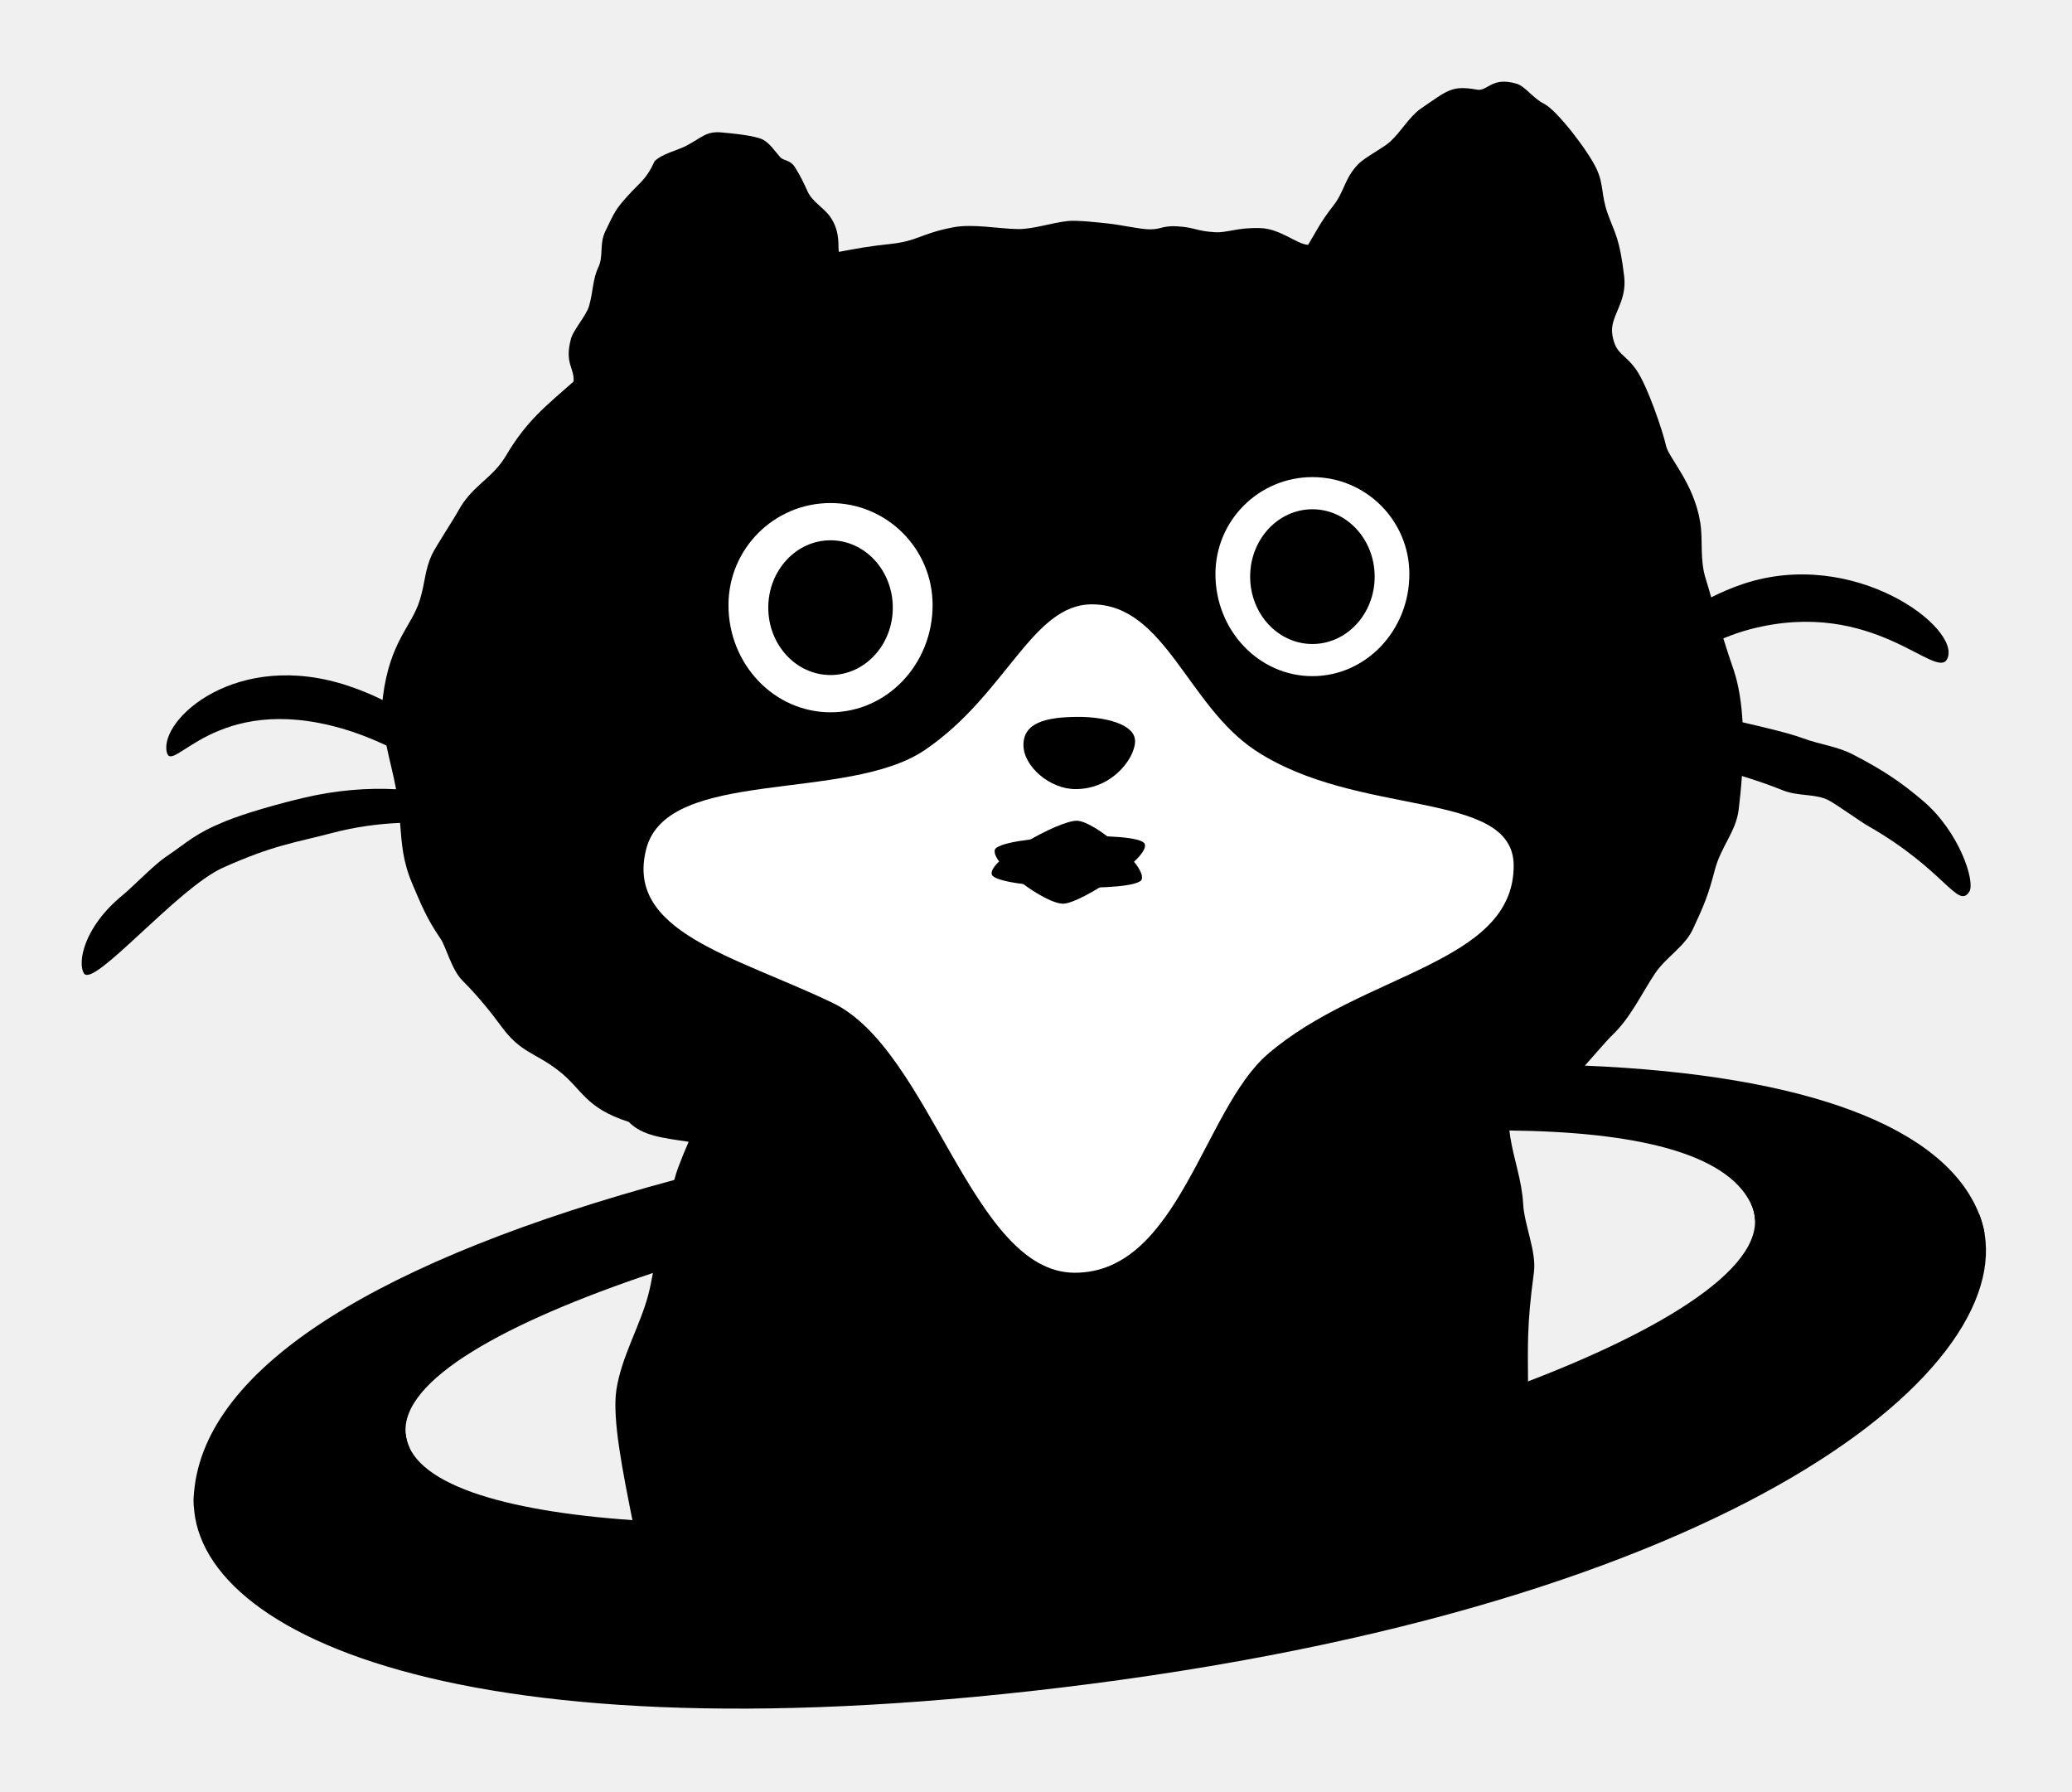
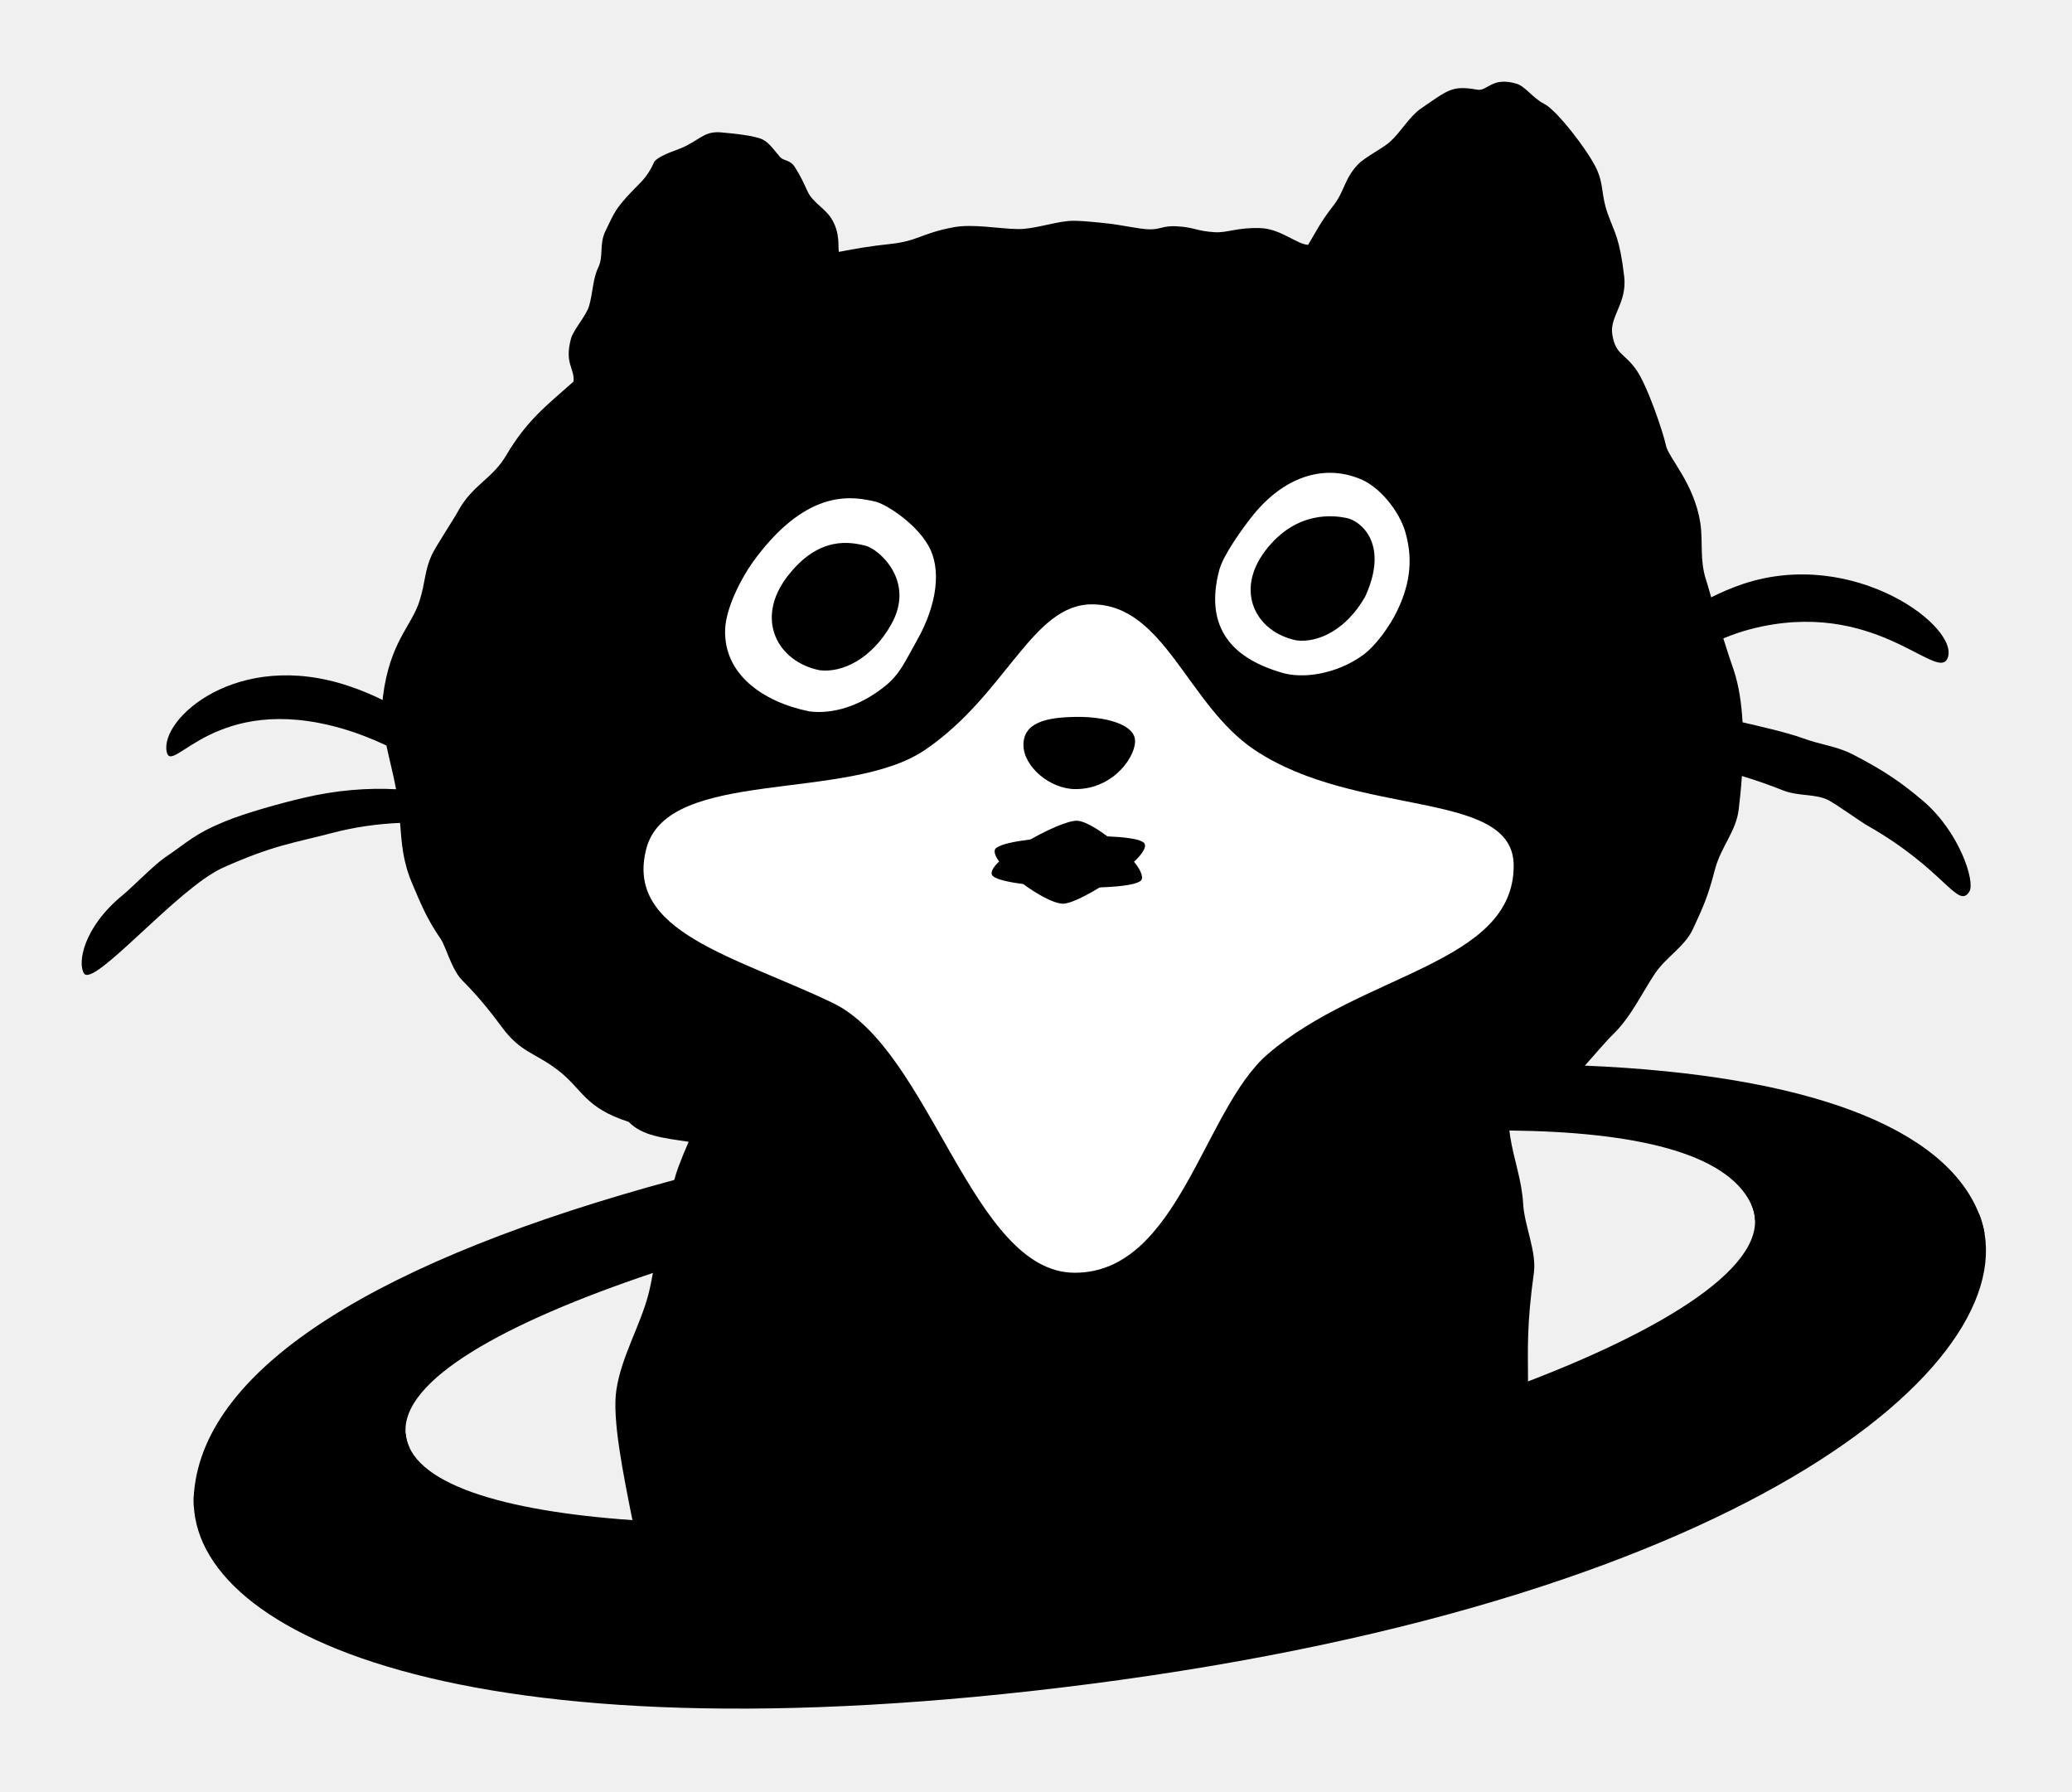
<svg xmlns="http://www.w3.org/2000/svg" viewBox="0 0 406 351" width="406" height="351">
  <style>
@keyframes mouth-s-normal {
  0% { opacity: 1; animation-timing-function: cubic-bezier(0.42, 0, 0.58, 1); }
  100% { opacity: 0; }
}
@keyframes mouth-s-shy {
  0% { opacity: 0; animation-timing-function: cubic-bezier(0.42, 0, 0.58, 1); }
  100% { opacity: 1; }
}
</style>
  <defs>
    <clipPath id="aperture-eye-l-white" clipPathUnits="userSpaceOnUse" style="transform-box: view-box; transform-origin: 0px 0px">
-       <path d="M182.74 118.56C182.74 107.51 173.79 98.56 162.74 98.56C151.69 98.56 142.74 107.51 142.74 118.56C142.74 130.16 151.69 139.56 162.74 139.56C173.79 139.56 182.74 130.16 182.74 118.56Z" fill="#ffffff" />
+       <path d="M158.61 139.39C163.15 139.96 168.51 138.39 173.41 134.44C176.35 132.08 177.3 129.66 179.64 125.54C183.69 118.39 184.49 111.41 181.92 106.91C179.34 102.4 173.52 98.72 171.45 98.26C167.29 97.35 158.61 95.45 148.21 109.18C144.97 113.47 142.23 119.35 142.09 123.3C141.76 132 149.32 137.5 158.61 139.39Z" fill="#ffffff" />
    </clipPath>
    <clipPath id="aperture-eye-r-white" clipPathUnits="userSpaceOnUse" style="transform-box: view-box; transform-origin: 0px 0px">
-       <path d="M276.16 112.48C276.16 101.99 267.65 93.48 257.16 93.48C246.67 93.48 238.16 101.99 238.16 112.48C238.16 123.53 246.67 132.48 257.16 132.48C267.65 132.48 276.16 123.53 276.16 112.48Z" fill="#ffffff" />
+       <path d="M251.31 131.84C255.22 132.99 261.79 132.18 267.09 128.33C269.54 126.55 272.34 122.71 273.85 119.52C276.54 113.85 276.78 109.05 275.33 104.11C274.2 100.28 270.34 95.18 266.17 93.71C259.38 91.05 251.48 93.24 245.06 101.52C243.37 103.7 239.71 108.72 238.91 111.69C238.18 114.45 237.98 116.82 238.17 118.88C238.97 127.49 246.69 130.49 251.31 131.84Z" fill="#ffffff" />
    </clipPath>
  </defs>
  <g id="body" style="transform-box: view-box; transform-origin: 0px 0px">
    <g id="ring-back" style="transform-box: view-box; transform-origin: 0px 0px">
      <path d="M38.03 292.31C40.22 267.64 74.78 246.67 132.12 231.19C186 216 256 206 310.55 208.79C354.19 210.63 381.1 220.87 387.81 237.89C388.29 239.12 388.65 240.39 388.87 241.7L343.9 239.09C343.86 237.98 343.59 236.89 343.08 235.82C338.27 225.84 320.32 221.77 295.76 221.5C241 221 176 232 127.94 249.41C99.11 259.08 78.49 270.34 79.49 280.92C79.58 281.89 79.84 282.83 80.27 283.71L38.01 295.56C37.93 294.48 37.93 293.39 38.03 292.31Z" fill="#000000" />
    </g>
    <g id="torso" style="transform-box: view-box; transform-origin: 0px 0px">
      <path d="M310.55 208.79C266 201 180 201 131 213C131 218 132 222 134.94 223.71C134.23 225.33 133.53 227.02 132.85 228.85C132.58 229.58 132.35 230.37 132.12 231.19C130 238 129 244 127.94 249.41C127.67 250.86 127.39 252.28 127.06 253.57C125.43 259.82 121.78 265.74 120.78 272.31C119.91 277.97 122.09 288.62 123.92 297.84C125 306 126 314 128 318C176 318 256 300 299.41 292L299.41 270.66C299.4 264.41 299.12 259.74 300.56 249.37C301.12 245.26 298.69 240.08 298.46 235.92C298.19 231.14 296.63 227.27 295.92 222.7C295.86 222.31 295.81 221.91 295.76 221.5Z" fill="#000000" />
      <g id="head" style="transform-box: view-box; transform-origin: 0px 0px">
        <path d="M310.55 208.79C312.62 206.49 314.66 204.03 316.03 202.71C319.57 199.29 321.69 194.62 324.28 190.75C326.41 187.57 330.12 185.46 331.69 182.1C333.96 177.26 334.73 175.35 336.02 170.43C337.23 165.82 340.15 163 340.69 158.61C340.91 156.78 341.15 154.52 341.32 152.04C344.17 152.91 346.87 153.86 349.38 154.86C352.45 156.08 355.67 155.46 358.27 156.78C359.75 157.53 364.59 161.01 365.92 161.76C381.1 170.39 383.62 178.29 385.88 174.7C387.1 172.76 383.93 162.95 376.79 156.9C372.71 153.44 369.33 151.06 363.14 147.86C359.91 146.18 356.89 145.98 353.17 144.61C350.25 143.54 344.99 142.35 341.45 141.52C341.25 137.95 340.75 134.43 339.75 131.39C338.99 129.22 338.3 127.08 337.68 125.08C339.47 124.34 341.25 123.73 343.01 123.27C367.19 116.99 379.4 133.53 381.56 129.08C384.44 123.15 363.36 107.08 341.47 114.44C339.34 115.16 337.29 116.04 335.3 117.04C334.84 115.42 334.49 114.2 334.27 113.53C333.02 109.67 333.72 106.1 333.18 102.52C332 94.74 326.95 89.72 326.44 87.3C325.93 84.86 322.85 75.59 320.57 72.38C318.25 69.13 316.58 69.51 315.93 65.59C296 61 269 39 256.31 47.98C254.09 47.84 250.87 44.8 246.93 44.69C242.41 44.55 240.47 45.64 238.1 45.5C234.25 45.27 234.19 44.53 230.55 44.34C227.42 44.17 227.44 45.18 224.36 44.88C222.51 44.7 218.99 43.98 217.19 43.8C215.51 43.62 211.08 43.1 209.21 43.31C205.82 43.69 202.49 44.92 199.42 44.88C195.68 44.83 190.61 43.8 186.76 44.54C180.38 45.76 179.9 47.23 174.38 47.81C170.63 48.21 167.73 48.69 164.4 49.35C156 47 127 65 112.38 74.76C106.92 79.61 103.25 82.34 99.13 89.31C96.42 93.88 92.5 95.05 89.72 100.22C88.98 101.6 85.29 107.23 84.61 108.71C83.22 111.75 83.35 113.98 82.28 117.51C80.71 122.75 76.41 125.54 75.02 136.59C75 136.78 74.99 136.96 74.98 137.15C72.89 136.12 70.69 135.2 68.36 134.42C46.47 127.05 31.18 140.95 32.68 147.37C33.75 151.94 42.07 135.55 66.97 142.73C69.94 143.58 72.88 144.74 75.72 146.07C76.32 148.98 77.1 151.81 77.61 154.64C72.08 154.35 65.99 154.78 59.41 156.34C54.77 157.44 48.2 159.26 44.11 160.93C38.02 163.43 36.91 164.91 32.33 168C30.24 169.41 25.82 173.93 24.09 175.34C16.28 181.72 15.18 188.69 16.45 190.71C18.32 193.68 34.79 174.02 43.64 170.03C53.61 165.55 57.7 165.15 64.91 163.25C69.55 162.02 74.09 161.41 78.39 161.23C78.73 165.42 78.91 168.77 80.81 173.21C82.39 176.89 83.5 179.81 86.3 183.89C87.44 185.55 88.46 189.98 90.63 192.14C93.48 194.99 96.01 198.07 98.35 201.26C102.02 206.25 104.86 206.24 109.36 209.71C114.19 213.43 114.5 217.01 123.2 219.82C125.87 222.55 129.84 222.95 134.94 223.71C153 231 164 259 210 259C252 259 276 241 295.76 221.5L310.55 208.79Z" fill="#000000" />
        <g id="ear-l" style="transform-box: view-box; transform-origin: 0px 0px">
          <path d="M164.4 49.35C164.1 48.58 164.8 45.67 162.79 42.64C161.56 40.78 159.22 39.59 158.3 37.62C157.44 35.77 156.92 34.59 155.76 32.75C154.83 31.28 153.55 31.53 152.9 30.82C151.91 29.73 150.85 28.06 149.49 27.36C147.87 26.53 143.35 26.13 141.41 25.95C138.35 25.66 137.56 26.95 134.42 28.59C132.79 29.44 129.73 30.13 128.26 31.59C126.63 35.22 125.47 35.61 122.85 38.54C120.7 40.95 120.41 41.53 118.6 45.34C117.38 47.91 118.32 50.12 117.21 52.45C116.14 54.67 116.21 57.24 115.42 59.98C114.88 61.82 112.33 64.67 111.88 66.36C110.56 71.3 112.63 72.13 112.38 74.76C128 90 156 81 164.4 49.35Z" fill="#000000" />
        </g>
        <g id="ear-r" style="transform-box: view-box; transform-origin: 0px 0px">
          <path d="M315.93 65.59C315.33 61.97 318.87 59.4 318.25 54.15C317.36 46.62 316.46 45.84 315 41.79C313.71 38.16 314.29 36.21 312.84 33.09C311.23 29.63 305.11 21.62 302.58 20.35C300.38 19.24 298.83 16.89 297.19 16.41C292.27 14.94 291.52 17.94 289.43 17.57C284.47 16.68 283.73 17.65 278.42 21.27C276.19 22.8 274.53 25.82 272.39 27.76C270.99 29.04 267.46 30.79 266.13 32.17C263.4 35.01 263.49 37.44 261.27 40.28C258.62 43.67 257.86 45.46 256.31 47.98C273 70 294 84 315.93 65.59Z" fill="#000000" />
        </g>
        <g id="face" style="transform-box: view-box; transform-origin: 0px 0px">
          <path d="M245.86 146.95C232.68 138.17 228.23 118.41 213.96 118.41C202.21 118.41 197.17 136.13 181.22 146.95C166.04 157.26 130.85 150.31 126.65 166.26C122.36 182.58 143.81 187.25 163.12 196.48C182.43 205.72 190.45 249.37 210.6 249.37C230.91 249.37 235.8 217.42 248.38 206.56C266.85 190.61 296.6 188.93 296.6 169.62C296.6 154.51 266.01 160.38 245.86 146.95Z" fill="#ffffff" />
        </g>
        <g id="eye-l-white" style="transform-box: view-box; transform-origin: 0px 0px">
-           <path d="M182.74 118.56C182.74 107.51 173.79 98.56 162.74 98.56C151.69 98.56 142.74 107.51 142.74 118.56C142.74 130.16 151.69 139.56 162.74 139.56C173.79 139.56 182.74 130.16 182.74 118.56Z" fill="#ffffff" />
+           <path d="M158.61 139.39C163.15 139.96 168.51 138.39 173.41 134.44C176.35 132.08 177.3 129.66 179.64 125.54C183.69 118.39 184.49 111.41 181.92 106.91C179.34 102.4 173.52 98.72 171.45 98.26C167.29 97.35 158.61 95.45 148.21 109.18C144.97 113.47 142.23 119.35 142.09 123.3C141.76 132 149.32 137.5 158.61 139.39Z" fill="#ffffff" />
        </g>
        <g id="eye-r-white" style="transform-box: view-box; transform-origin: 0px 0px">
-           <path d="M276.16 112.48C276.16 101.99 267.65 93.48 257.16 93.48C246.67 93.48 238.16 101.99 238.16 112.48C238.16 123.53 246.67 132.48 257.16 132.48C267.65 132.48 276.16 123.53 276.16 112.48Z" fill="#ffffff" />
+           <path d="M251.31 131.84C255.22 132.99 261.79 132.18 267.09 128.33C269.54 126.55 272.34 122.71 273.85 119.52C276.54 113.85 276.78 109.05 275.33 104.11C274.2 100.28 270.34 95.18 266.17 93.71C259.38 91.05 251.48 93.24 245.06 101.52C243.37 103.7 239.71 108.72 238.91 111.69C238.18 114.45 237.98 116.82 238.17 118.88C238.97 127.49 246.69 130.49 251.31 131.84Z" fill="#ffffff" />
        </g>
        <g id="tear-l" style="transform-box: view-box; transform-origin: 0px 0px" />
        <g id="tear-r" style="transform-box: view-box; transform-origin: 0px 0px" />
        <g id="eye-l-pupil">
          <g clip-path="url(#aperture-eye-l-white)">
            <g style="transform-box: view-box; transform-origin: 0px 0px">
-               <path d="M174.94 119.06C174.94 111.77 169.48 105.86 162.74 105.86C156 105.86 150.54 111.77 150.54 119.06C150.54 126.35 156 132.26 162.74 132.26C169.48 132.26 174.94 126.35 174.94 119.06Z" fill="#000000" />
+               <path d="M160.6 131.32C165.05 131.87 170.77 129.1 174.58 122.44C179.55 113.76 172.04 107.45 169.5 106.89C166.95 106.33 160.6 104.67 154.24 113C147.89 121.33 152.33 129.65 160.6 131.32Z" fill="#000000" />
            </g>
          </g>
        </g>
        <g id="eye-r-pupil">
          <g clip-path="url(#aperture-eye-r-white)">
            <g style="transform-box: view-box; transform-origin: 0px 0px">
-               <path d="M269.36 112.98C269.36 105.69 263.9 99.78 257.16 99.78C250.42 99.78 244.96 105.69 244.96 112.98C244.96 120.27 250.42 126.18 257.16 126.18C263.9 126.18 269.36 120.27 269.36 112.98Z" fill="#000000" />
+               <path d="M254.05 125.47C258.32 126.01 263.82 123.34 267.48 116.94C272.35 106.38 266.45 102.06 264.01 101.53C261.57 100.99 254.05 99.89 247.95 107.88C241.85 115.88 246.12 123.87 254.05 125.47Z" fill="#000000" />
            </g>
          </g>
        </g>
        <g id="nose" style="transform-box: view-box; transform-origin: 0px 0px">
          <path d="M210.76 154.61C218.43 154.61 222.88 147.76 222.37 144.74C221.87 141.72 216.2 140.46 211.35 140.46C204.68 140.46 200.54 141.72 200.54 145.95C200.54 150.18 205.74 154.63 210.76 154.61Z" fill="#000000" />
        </g>
        <g id="mouth" style="transform-box: view-box; transform-origin: 0px 0px">
          <path d="M224.29 165.32C223.68 164 216.5 163.61 209.38 163.9C202.27 164.18 195.24 165.15 194.92 166.55C194.28 169.34 204.85 177.2 208.4 177.06C211.95 176.91 225.5 167.96 224.29 165.32Z" fill="#000000" style="animation: mouth-s-normal 1s linear 1 forwards" />
          <path d="M211.04 160.81C207.49 160.7 193.33 168.65 194.35 171.37C195.37 174.08 222.89 175.01 223.73 172.27C224.56 169.53 214.59 160.92 211.04 160.81Z" fill="#000000" style="animation: mouth-s-shy 1s linear 1 forwards" />
        </g>
      </g>
    </g>
    <g id="ring-front" style="transform-box: view-box; transform-origin: 0px 0px">
      <path d="M38.03 292.31C35.62 319.4 89.69 345.91 213.53 329.95C344.58 313.05 398.57 265.21 387.81 237.89L343.08 235.82C348.22 246.49 328.66 259.44 299.41 270.66C246 292 176 302 123.92 297.84C98.44 296.06 80.4 290.67 79.49 280.92Z" fill="#000000" />
    </g>
    <g id="ring-gap-l" style="transform-box: view-box; transform-origin: 0px 0px" />
    <g id="ring-gap-r" style="transform-box: view-box; transform-origin: 0px 0px" />
  </g>
</svg>
